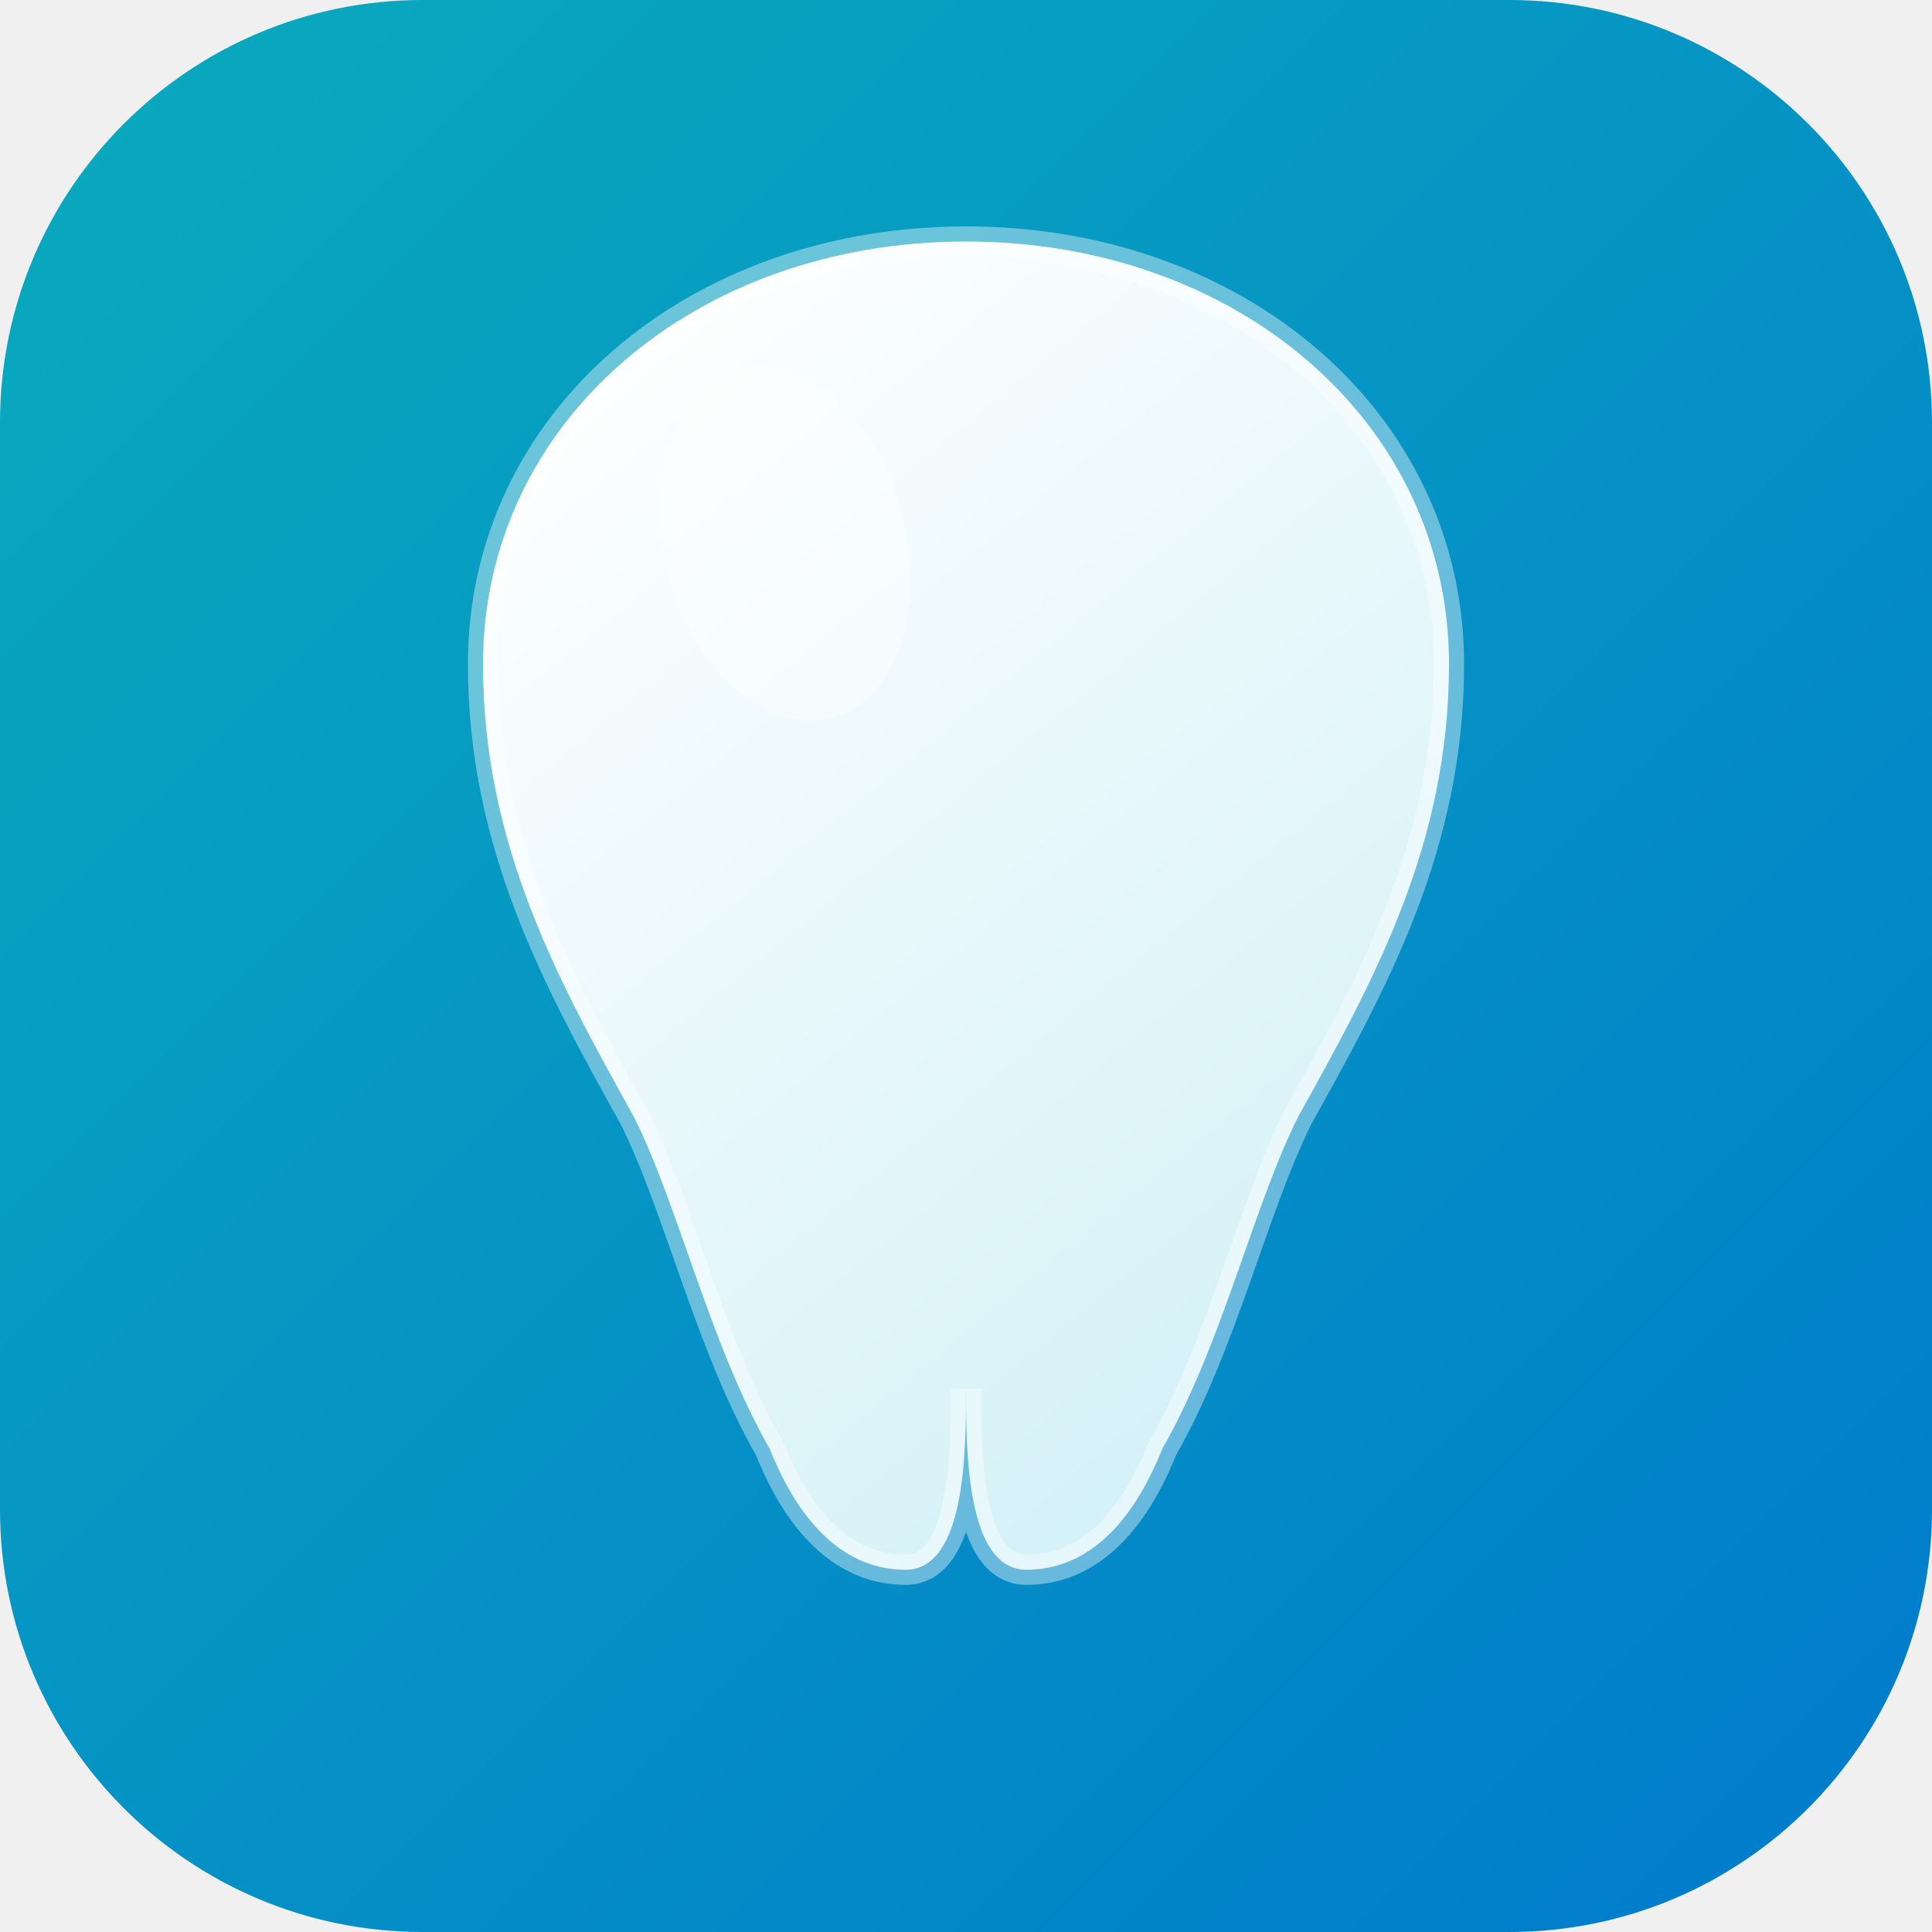
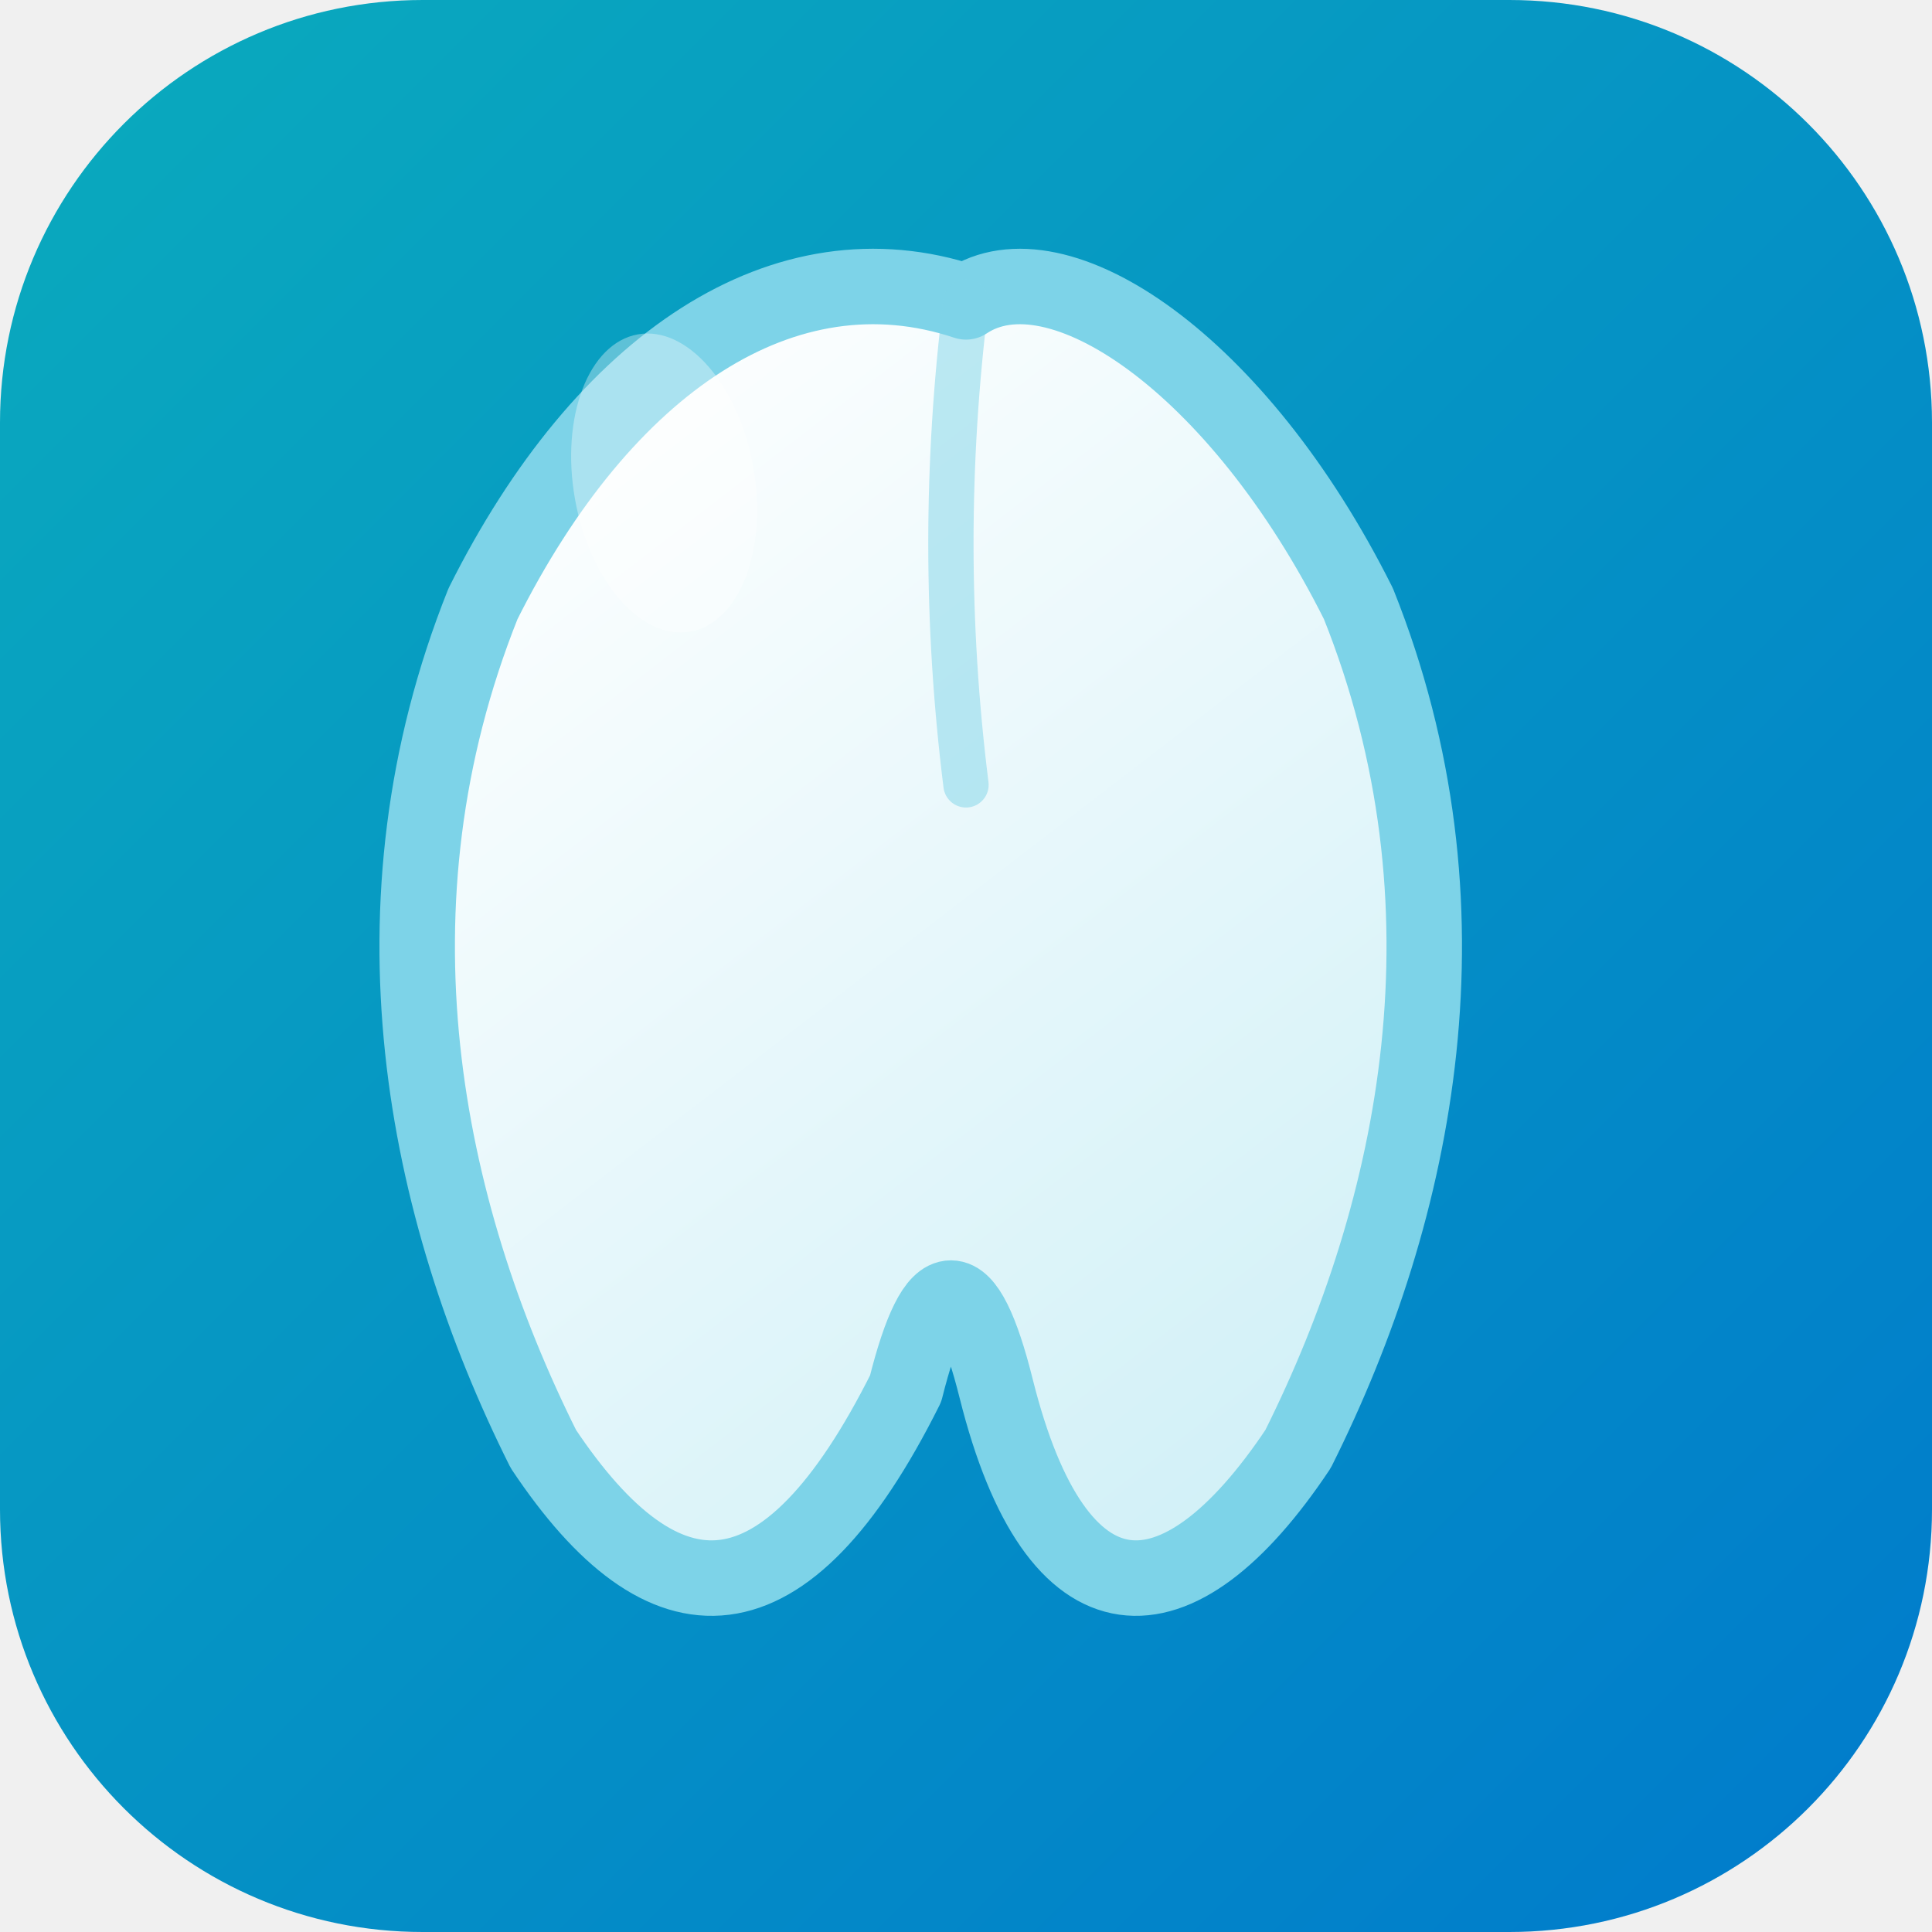
<svg xmlns="http://www.w3.org/2000/svg" viewBox="0 0 64 64">
  <defs>
    <linearGradient id="bg" x1="0%" y1="0%" x2="100%" y2="100%">
      <stop offset="0%" stop-color="#0aabbd" />
      <stop offset="100%" stop-color="#007acc" />
    </linearGradient>
    <linearGradient id="tooth" x1="20%" y1="0%" x2="80%" y2="100%">
      <stop offset="0%" stop-color="#ffffff" />
      <stop offset="100%" stop-color="#d0f0f7" />
    </linearGradient>
  </defs>
  <rect width="64" height="64" rx="14" fill="url(#bg)" />
-   <path d="M32 8 C23 8 16 14 16 22 C16 28 18.5 32.5 21 37 C22.5 40 23.5 44.5 25.5 48 C26.5 50.5 28 52 30 52 C32 52 32 48 32 46 C32 48 32 52 34 52 C36 52 37.5 50.5 38.5 48 C40.5 44.5 41.5 40 43 37 C45.5 32.5 48 28 48 22 C48 14 41 8 32 8Z" fill="url(#tooth)" stroke="rgba(255,255,255,0.4)" stroke-width="1" />
-   <ellipse cx="26" cy="18" rx="4" ry="6" fill="white" opacity="0.35" transform="rotate(-15 26 18)" />
+   <path d="M32 10     C26 8, 20 12, 16 20     C12 30, 14 40, 18 48     C22 54, 26 54, 30 46     C31 42, 32 42, 33 46     C35 54, 39 54, 43 48     C47 40, 49 30, 45 20     C41 12, 35 8, 32 10Z" fill="url(#tooth)" stroke="#7dd3e8" stroke-width="2.5" stroke-linejoin="round" />
+   <path d="M32 10 Q31 18 32 26" fill="none" stroke="#7dd3e8" stroke-width="1.5" stroke-linecap="round" opacity="0.5" />
+   <ellipse cx="22" cy="16" rx="3" ry="5" fill="white" opacity="0.35" transform="rotate(-10 22 16)" />
</svg>
